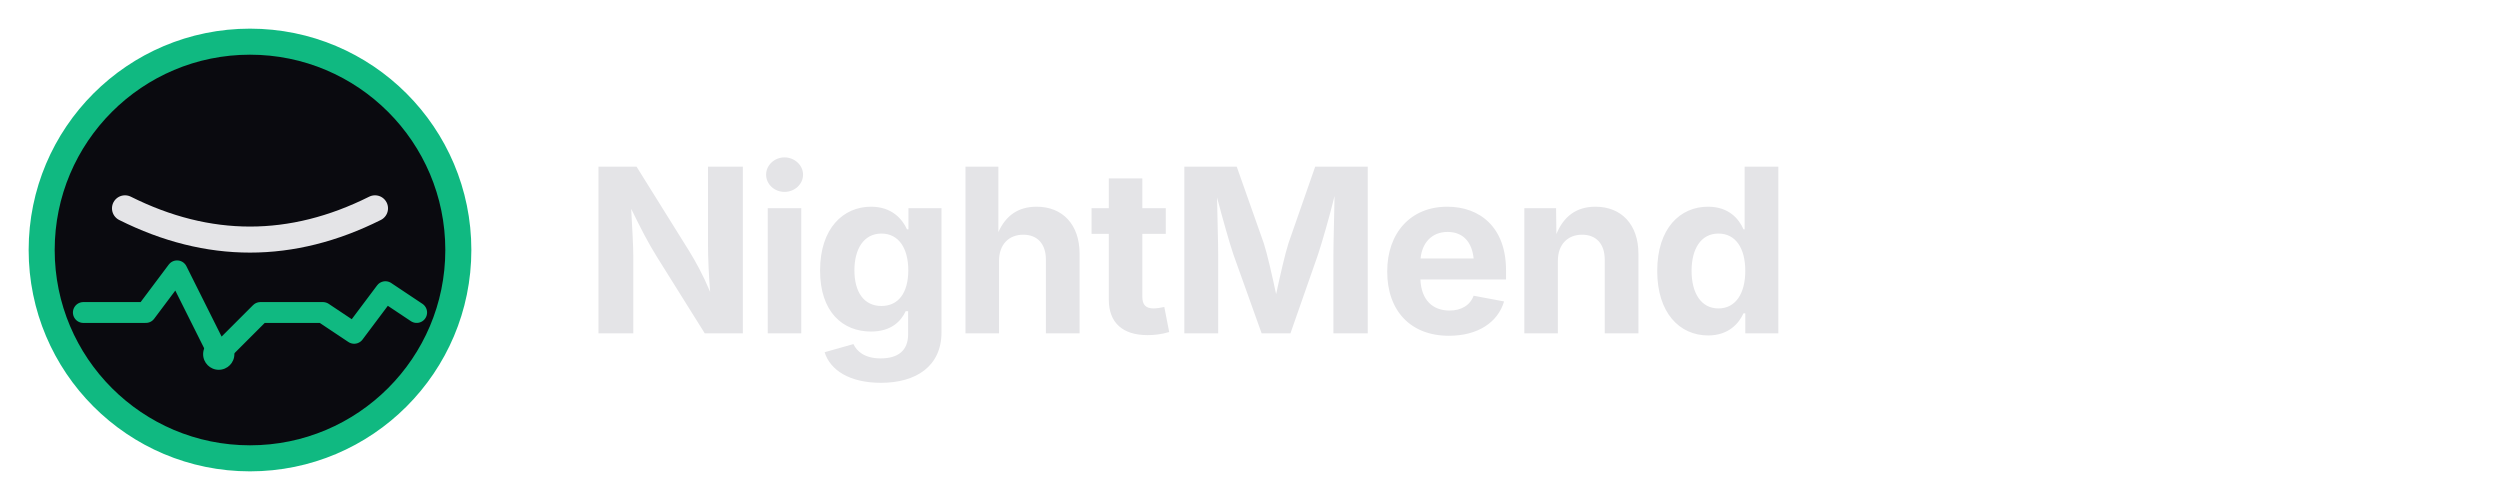
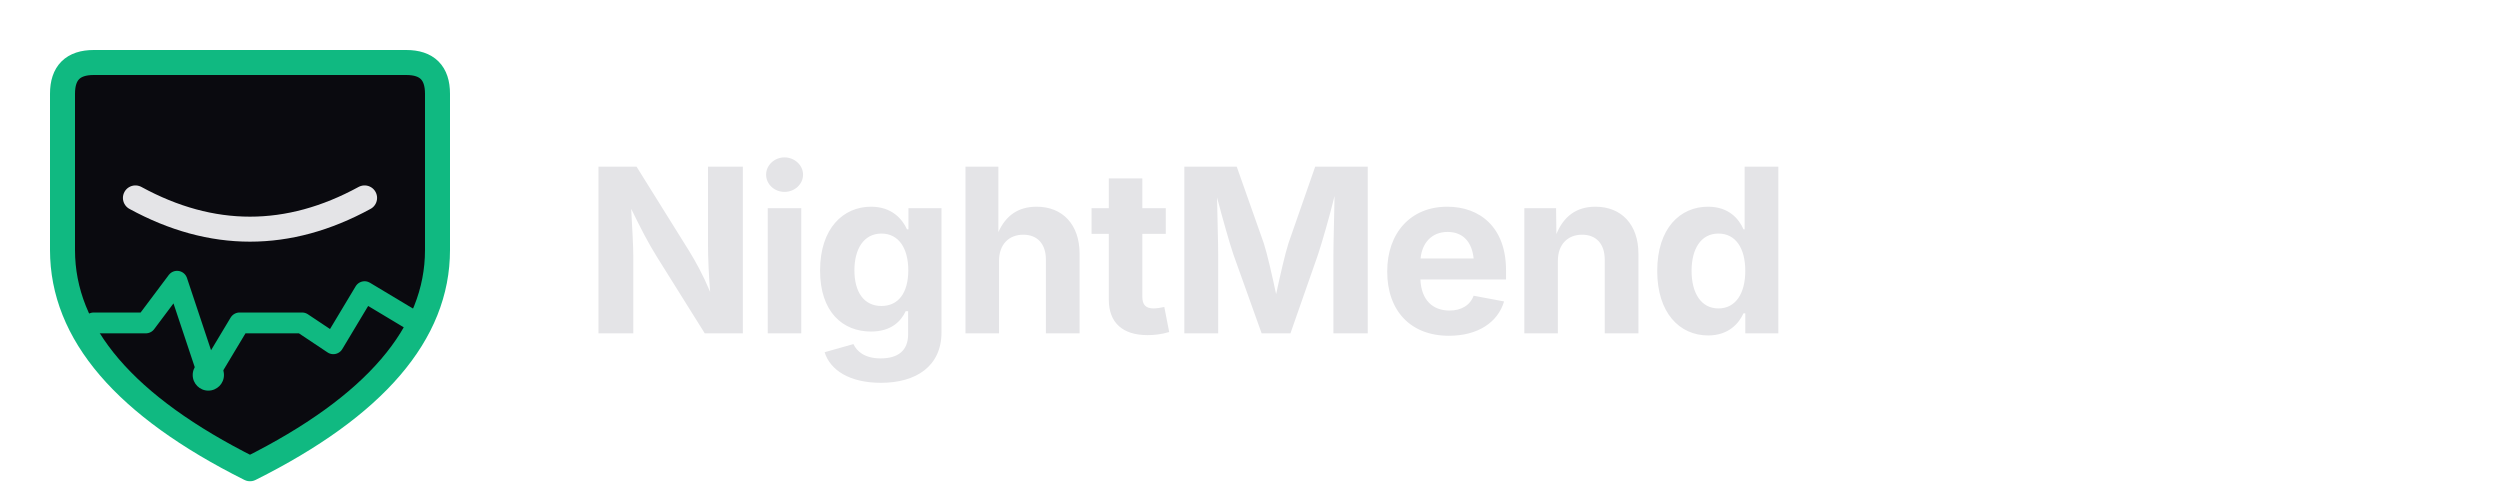
<svg xmlns="http://www.w3.org/2000/svg" viewBox="0 0 240 48" fill="none">
-   <circle cx="24" cy="24" r="20" fill="#0a0a0f" stroke="#10B981" stroke-width="2.5" />
-   <path d="M 12 20 Q 24 26, 36 20" stroke="#e4e4e7" stroke-width="2.5" stroke-linecap="round" fill="none" />
-   <path d="M 8 30 L 14 30 L 17 26 L 21 34 L 25 30 L 31 30 L 34 32 L 37 28 L 40 30" stroke="#10B981" stroke-width="2" stroke-linecap="round" stroke-linejoin="round" fill="none" />
-   <circle cx="21" cy="34" r="1.5" fill="#10B981" />
+   <path d="M 9 6 L 39 6 Q 42 6 42 9 L 42 24 Q 42 36 24 45 Q 6 36 6 24 L 6 9 Q 6 6 9 6 Z" fill="#0a0a0f" stroke="#10B981" stroke-width="2.4" stroke-linejoin="round" />
+   <path d="M 13 19 Q 24 25 35 19" stroke="#e4e4e7" stroke-width="2.4" stroke-linecap="round" fill="none" />
+   <path d="M 9 31 L 14 31 L 17 27 L 20 36 L 23 31 L 29 31 L 32 33 L 35 28 L 40 31" stroke="#10B981" stroke-width="2" stroke-linecap="round" stroke-linejoin="round" fill="none" />
+   <circle cx="20" cy="36" r="1.5" fill="#10B981" />
  <text x="56" y="32" font-family="Geist, 'Geist Sans', system-ui, -apple-system, sans-serif" font-size="22" font-weight="700" letter-spacing="-0.02em" fill="#e4e4e7">NightMend</text>
</svg>
